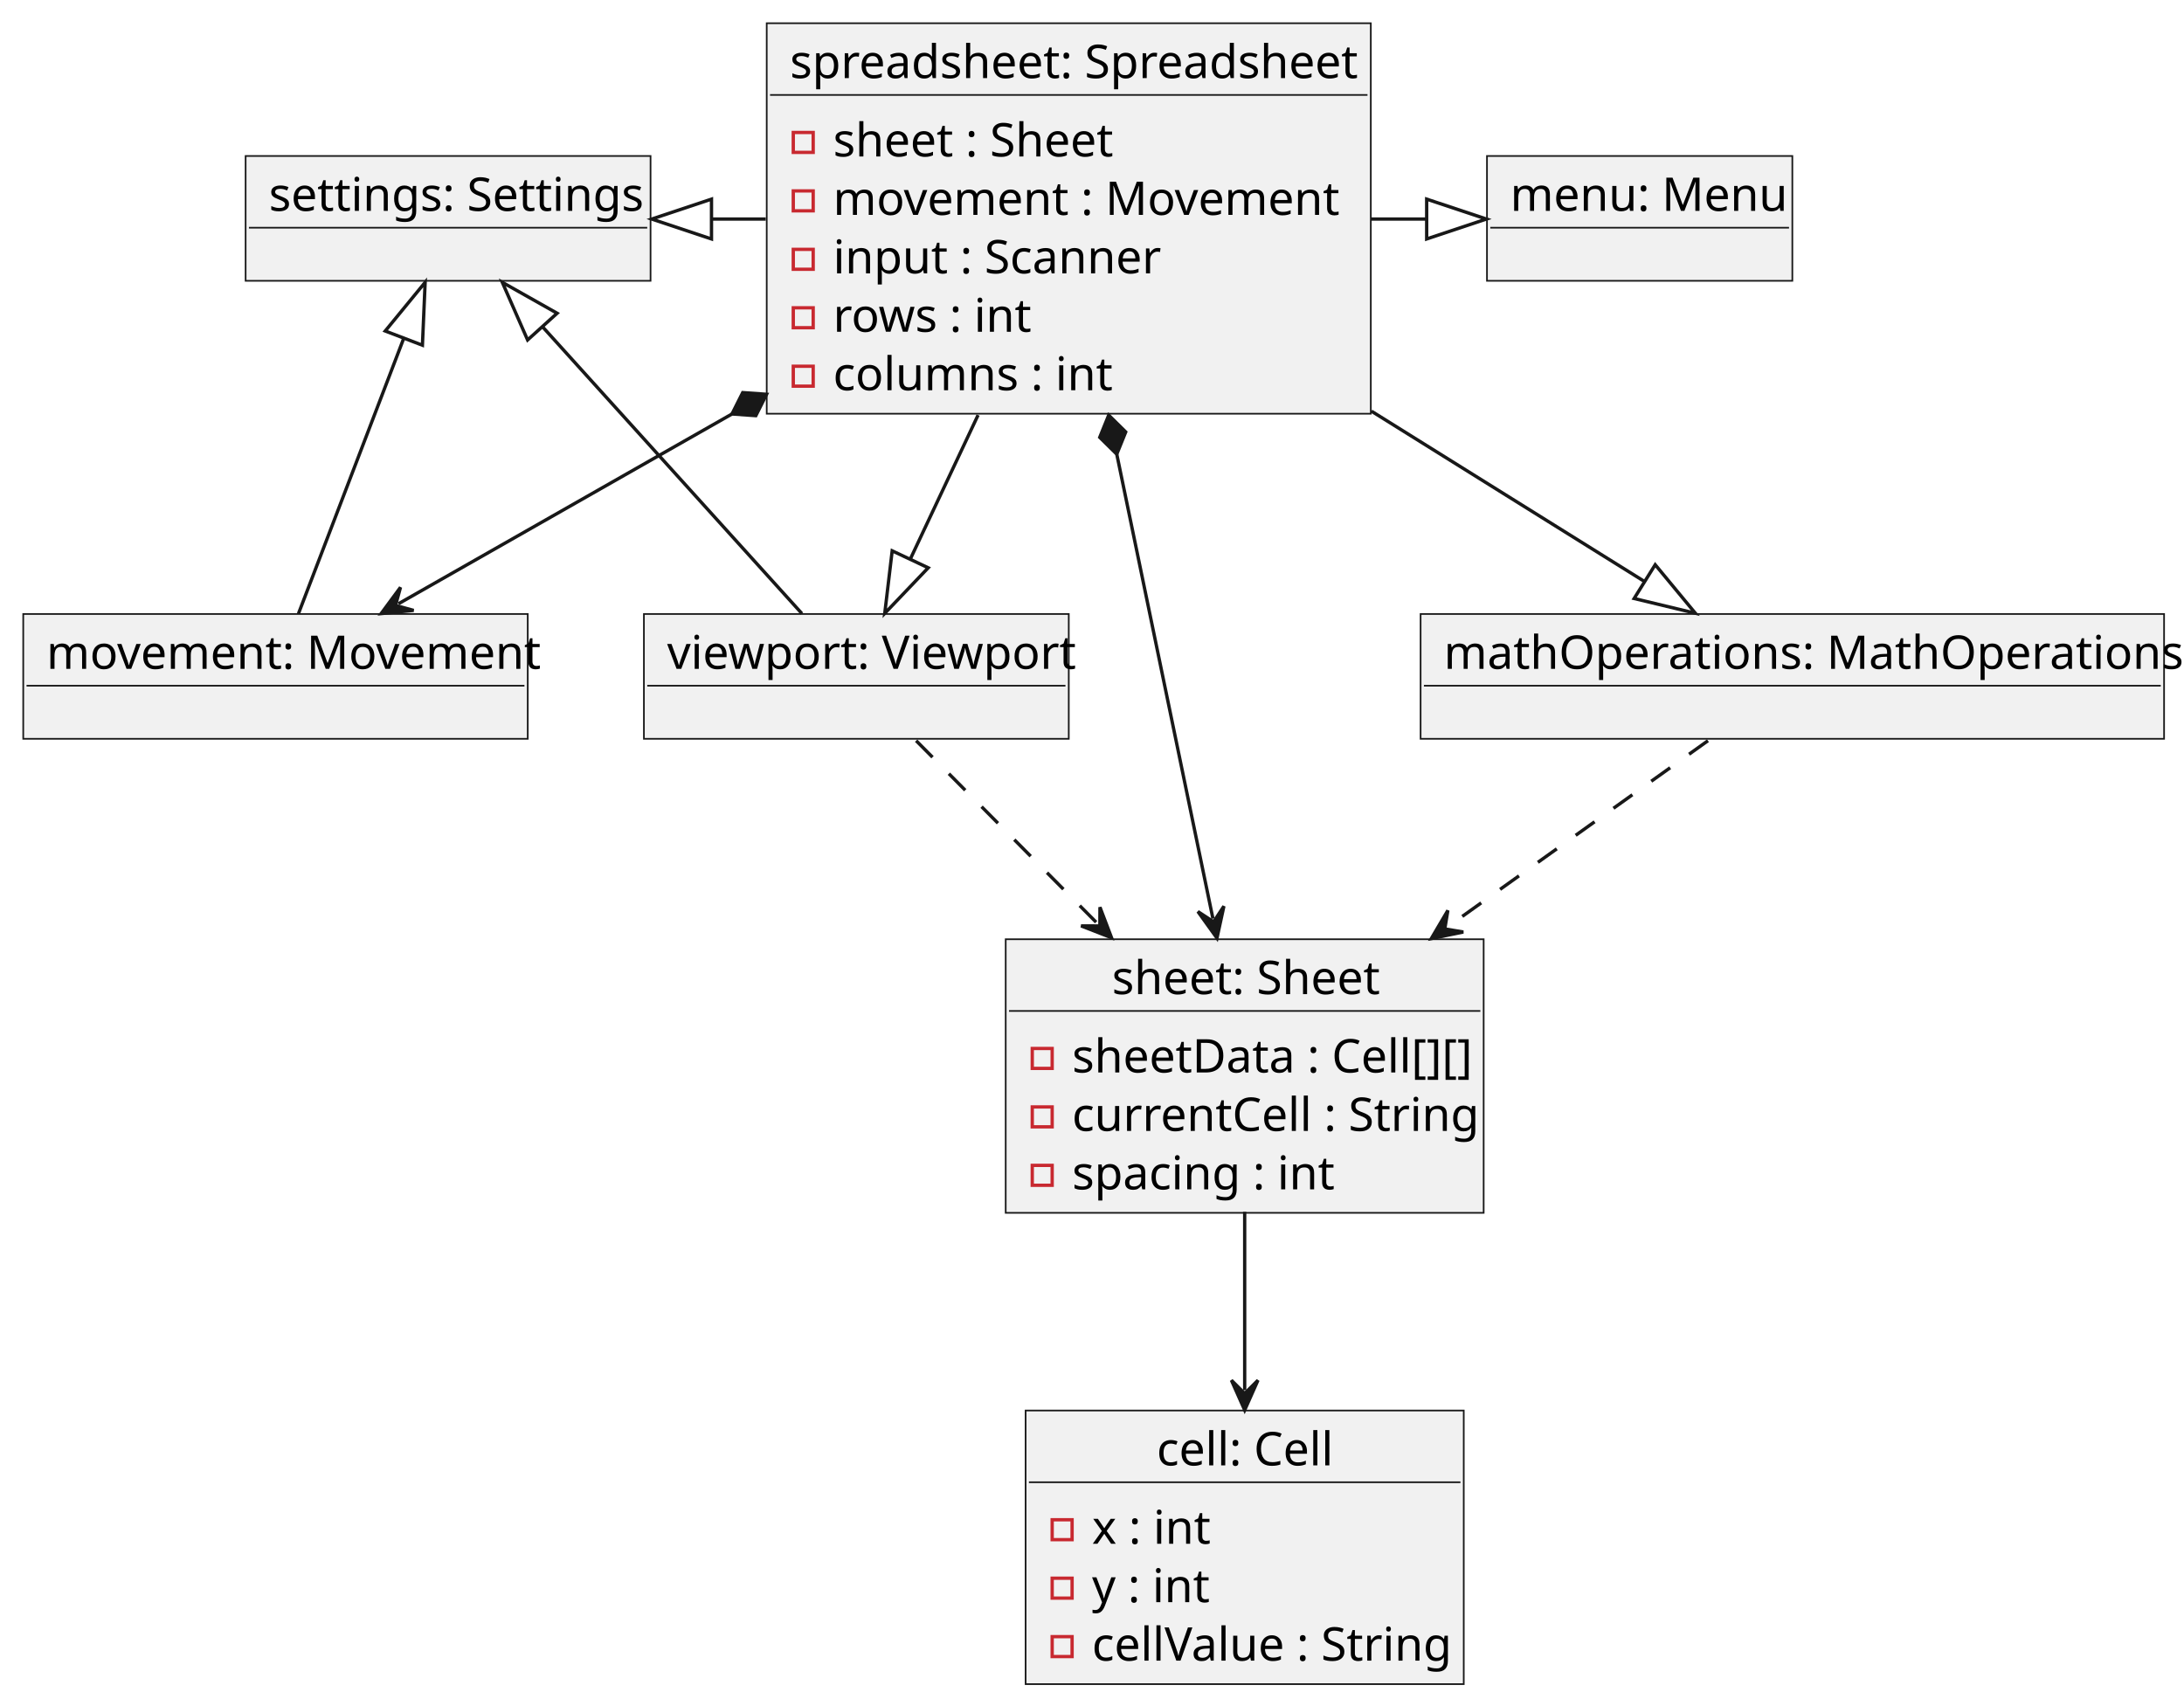
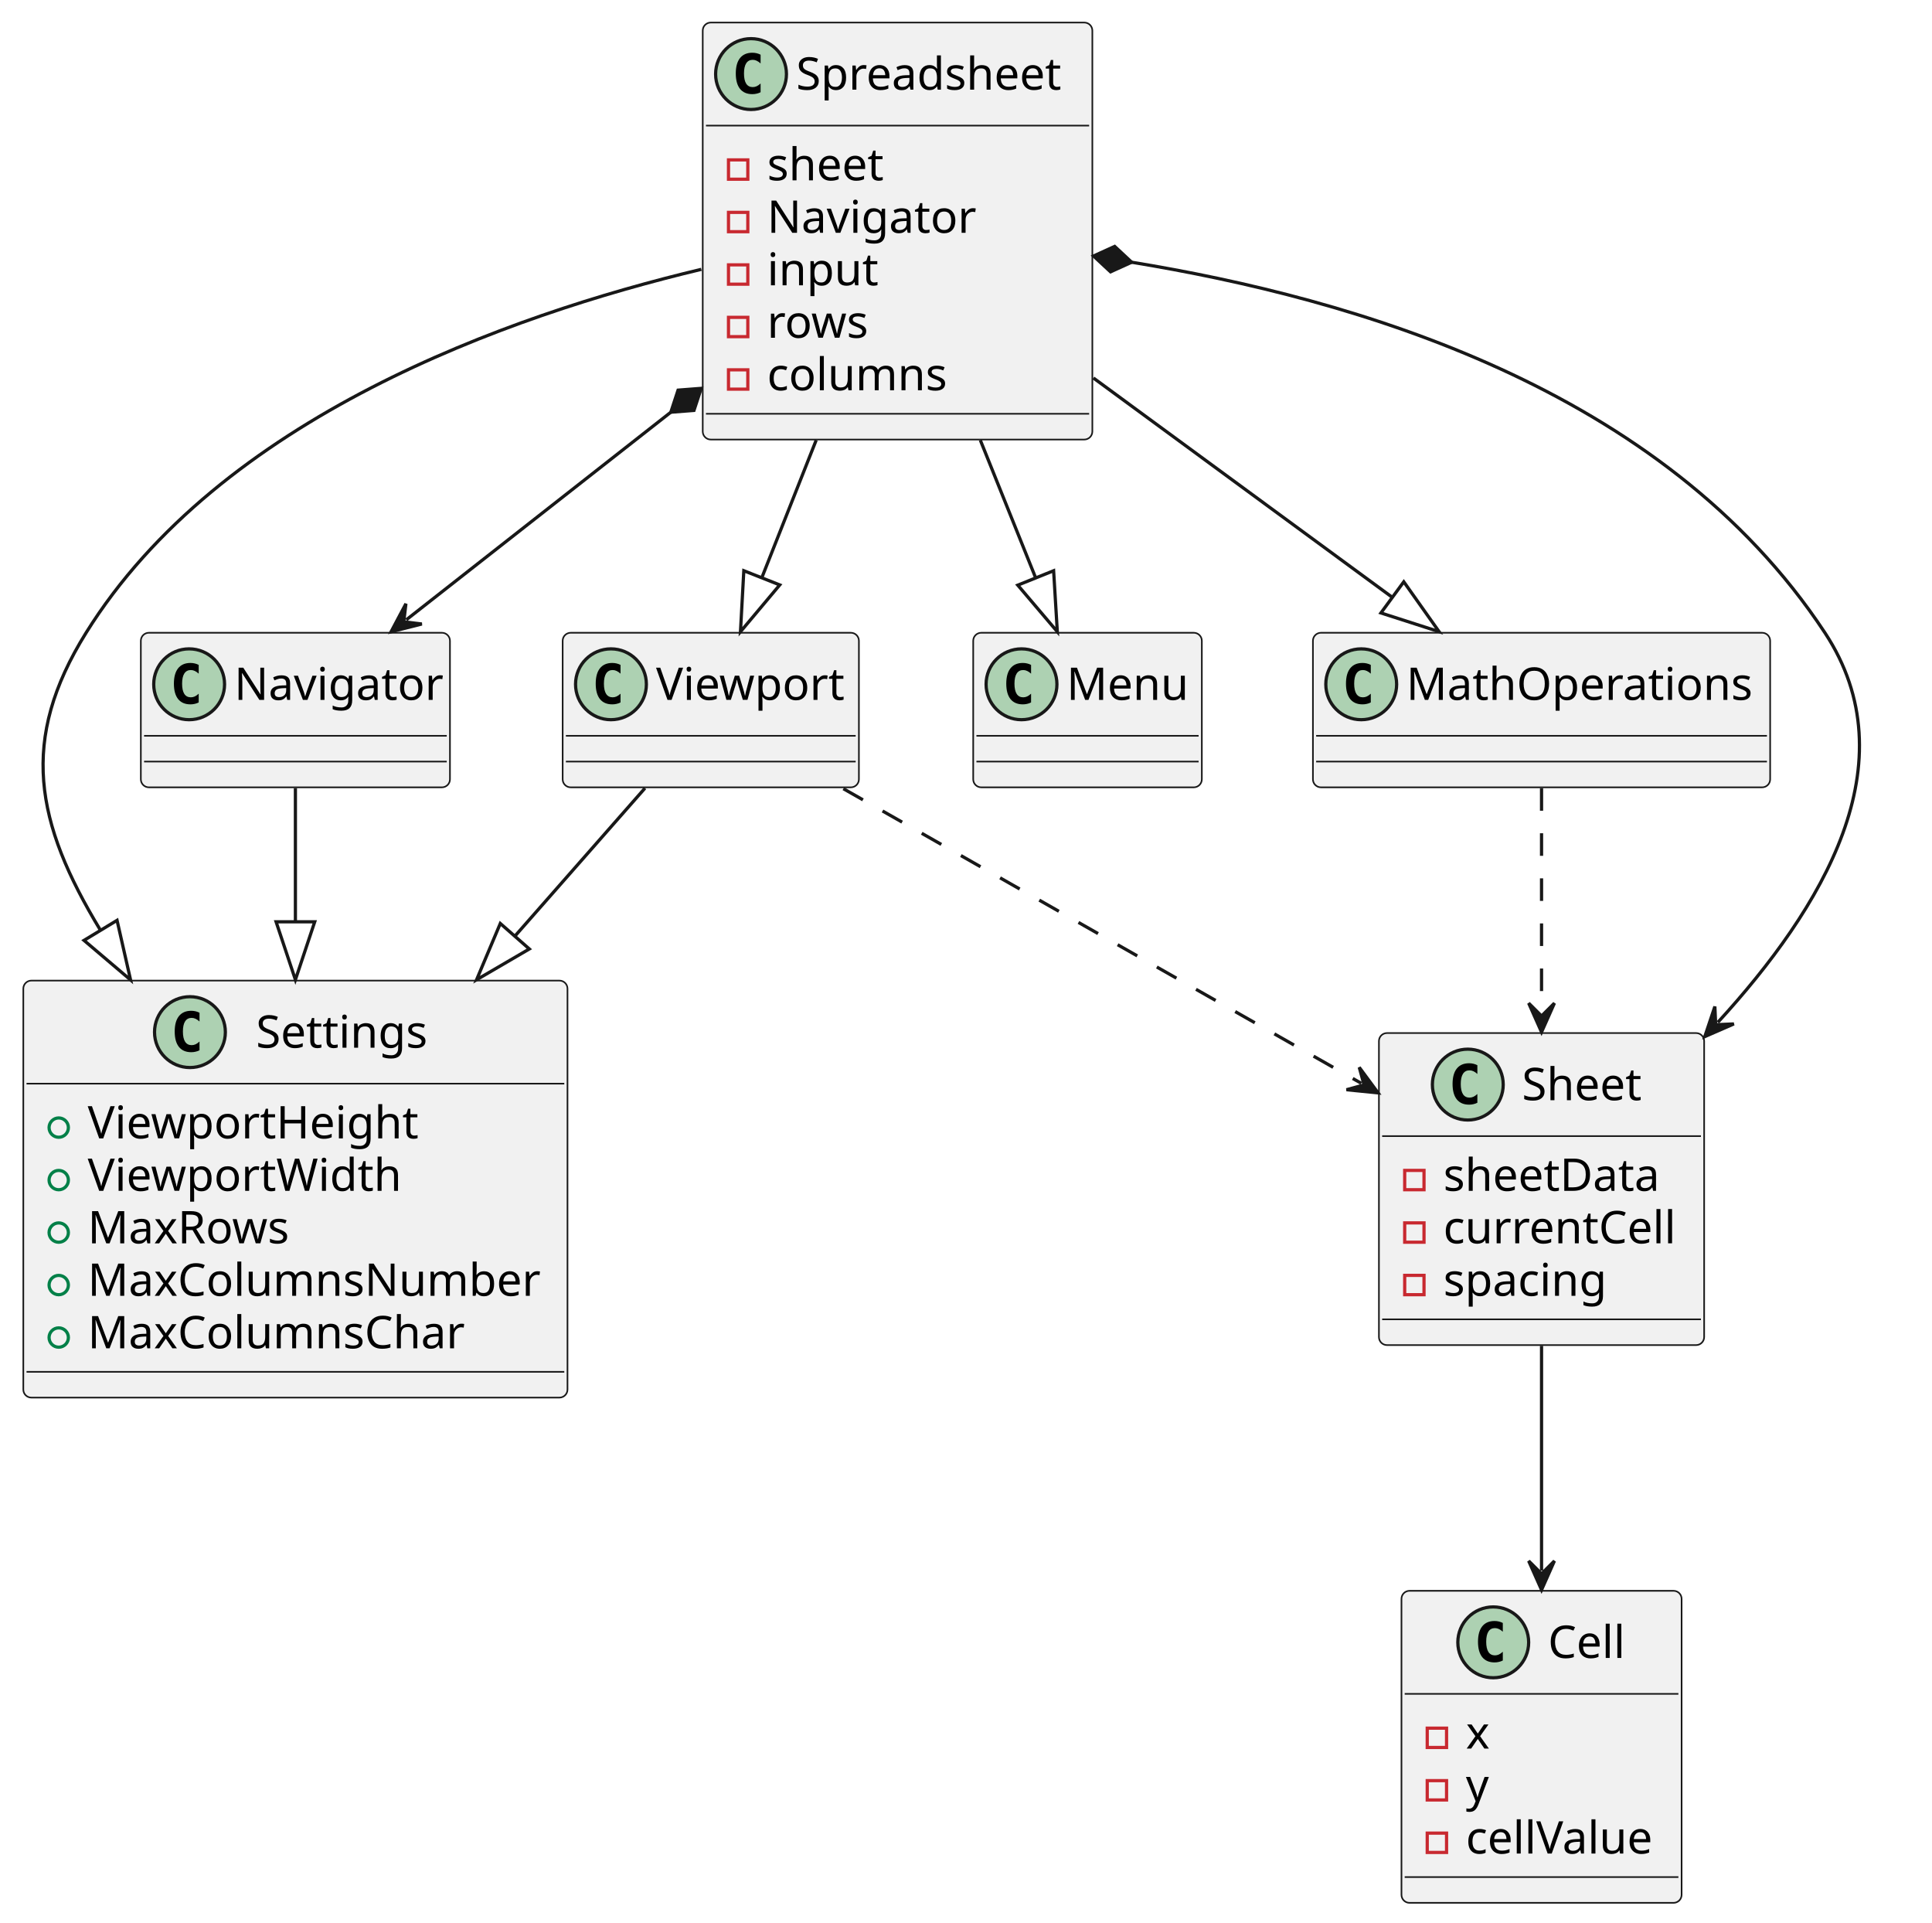
- <svg xmlns="http://www.w3.org/2000/svg" contentStyleType="text/css" height="514px" preserveAspectRatio="none" style="width:658px;height:514px;background:#FFFFFF;" version="1.1" viewBox="0 0 658 514" width="658px" zoomAndPan="magnify">
+ <svg xmlns="http://www.w3.org/2000/svg" contentStyleType="text/css" height="597px" preserveAspectRatio="none" style="width:600px;height:597px;background:#FFFFFF;" version="1.1" viewBox="0 0 600 597" width="600px" zoomAndPan="magnify">
  <defs />
  <g>
-     <g id="elem_spreadsheet">
-       <rect fill="#F1F1F1" height="117.656" style="stroke:#181818;stroke-width:0.5;" width="182" x="231" y="7" />
-       <text fill="#000000" font-family="sans-serif" font-size="14" lengthAdjust="spacing" textLength="168" x="238" y="23.533">spreadsheet: Spreadsheet</text>
-       <line style="stroke:#181818;stroke-width:0.5;" x1="232" x2="412" y1="28.609" y2="28.609" />
-       <rect fill="none" height="6" style="stroke:#C82930;stroke-width:1.0;" width="6" x="239" y="39.914" />
-       <text fill="#000000" font-family="sans-serif" font-size="14" lengthAdjust="spacing" textLength="84" x="251" y="47.143">sheet : Sheet</text>
-       <rect fill="none" height="6" style="stroke:#C82930;stroke-width:1.0;" width="6" x="239" y="57.523" />
-       <text fill="#000000" font-family="sans-serif" font-size="14" lengthAdjust="spacing" textLength="142" x="251" y="64.752">movement : Movement</text>
-       <rect fill="none" height="6" style="stroke:#C82930;stroke-width:1.0;" width="6" x="239" y="75.133" />
-       <text fill="#000000" font-family="sans-serif" font-size="14" lengthAdjust="spacing" textLength="96" x="251" y="82.361">input : Scanner</text>
-       <rect fill="none" height="6" style="stroke:#C82930;stroke-width:1.0;" width="6" x="239" y="92.742" />
-       <text fill="#000000" font-family="sans-serif" font-size="14" lengthAdjust="spacing" textLength="56" x="251" y="99.971">rows : int</text>
-       <rect fill="none" height="6" style="stroke:#C82930;stroke-width:1.0;" width="6" x="239" y="110.352" />
-       <text fill="#000000" font-family="sans-serif" font-size="14" lengthAdjust="spacing" textLength="79" x="251" y="117.58">columns : int</text>
+     <g id="elem_Spreadsheet">
+       <rect codeLine="1" fill="#F1F1F1" height="129.484" id="Spreadsheet" rx="2.5" ry="2.5" style="stroke:#181818;stroke-width:0.5;" width="121" x="218.24" y="7" />
+       <ellipse cx="233.24" cy="23" fill="#ADD1B2" rx="11" ry="11" style="stroke:#181818;stroke-width:1.0;" />
+       <path d="M236.209,28.641 Q235.631,28.938 234.99,29.078 Q234.349,29.234 233.646,29.234 Q231.146,29.234 229.818,27.594 Q228.506,25.938 228.506,22.812 Q228.506,19.688 229.818,18.031 Q231.146,16.375 233.646,16.375 Q234.349,16.375 234.99,16.531 Q235.646,16.688 236.209,16.984 L236.209,19.703 Q235.584,19.125 234.99,18.859 Q234.396,18.578 233.771,18.578 Q232.428,18.578 231.74,19.656 Q231.053,20.719 231.053,22.812 Q231.053,24.906 231.74,25.984 Q232.428,27.047 233.771,27.047 Q234.396,27.047 234.99,26.781 Q235.584,26.5 236.209,25.922 L236.209,28.641 Z " fill="#000000" />
+       <text fill="#000000" font-family="sans-serif" font-size="14" lengthAdjust="spacing" textLength="89" x="247.24" y="27.847">Spreadsheet</text>
+       <line style="stroke:#181818;stroke-width:0.5;" x1="219.24" x2="338.24" y1="39" y2="39" />
+       <rect fill="none" height="6" style="stroke:#C82930;stroke-width:1.0;" width="6" x="226.24" y="49.648" />
+       <text fill="#000000" font-family="sans-serif" font-size="14" lengthAdjust="spacing" textLength="40" x="238.24" y="55.995">sheet</text>
+       <rect fill="none" height="6" style="stroke:#C82930;stroke-width:1.0;" width="6" x="226.24" y="65.945" />
+       <text fill="#000000" font-family="sans-serif" font-size="14" lengthAdjust="spacing" textLength="64" x="238.24" y="72.292">Navigator</text>
+       <rect fill="none" height="6" style="stroke:#C82930;stroke-width:1.0;" width="6" x="226.24" y="82.242" />
+       <text fill="#000000" font-family="sans-serif" font-size="14" lengthAdjust="spacing" textLength="35" x="238.24" y="88.589">input</text>
+       <rect fill="none" height="6" style="stroke:#C82930;stroke-width:1.0;" width="6" x="226.24" y="98.539" />
+       <text fill="#000000" font-family="sans-serif" font-size="14" lengthAdjust="spacing" textLength="33" x="238.24" y="104.886">rows</text>
+       <rect fill="none" height="6" style="stroke:#C82930;stroke-width:1.0;" width="6" x="226.24" y="114.836" />
+       <text fill="#000000" font-family="sans-serif" font-size="14" lengthAdjust="spacing" textLength="59" x="238.24" y="121.183">columns</text>
+       <line style="stroke:#181818;stroke-width:0.5;" x1="219.24" x2="338.24" y1="128.484" y2="128.484" />
    </g>
-     <g id="elem_cell">
-       <rect fill="#F1F1F1" height="82.438" style="stroke:#181818;stroke-width:0.5;" width="132" x="309" y="425" />
-       <text fill="#000000" font-family="sans-serif" font-size="14" lengthAdjust="spacing" textLength="53" x="348.5" y="441.533">cell: Cell</text>
-       <line style="stroke:#181818;stroke-width:0.5;" x1="310" x2="440" y1="446.609" y2="446.609" />
-       <rect fill="none" height="6" style="stroke:#C82930;stroke-width:1.0;" width="6" x="317" y="457.914" />
-       <text fill="#000000" font-family="sans-serif" font-size="14" lengthAdjust="spacing" textLength="33" x="329" y="465.143">x : int</text>
-       <rect fill="none" height="6" style="stroke:#C82930;stroke-width:1.0;" width="6" x="317" y="475.523" />
-       <text fill="#000000" font-family="sans-serif" font-size="14" lengthAdjust="spacing" textLength="34" x="329" y="482.752">y : int</text>
-       <rect fill="none" height="6" style="stroke:#C82930;stroke-width:1.0;" width="6" x="317" y="493.133" />
-       <text fill="#000000" font-family="sans-serif" font-size="14" lengthAdjust="spacing" textLength="106" x="329" y="500.361">cellValue : String</text>
+     <g id="elem_Cell">
+       <rect codeLine="9" fill="#F1F1F1" height="96.891" id="Cell" rx="2.5" ry="2.5" style="stroke:#181818;stroke-width:0.5;" width="87" x="435.24" y="493.97" />
+       <ellipse cx="463.74" cy="509.97" fill="#ADD1B2" rx="11" ry="11" style="stroke:#181818;stroke-width:1.0;" />
+       <path d="M466.709,515.611 Q466.131,515.908 465.49,516.048 Q464.849,516.204 464.146,516.204 Q461.646,516.204 460.318,514.564 Q459.006,512.908 459.006,509.783 Q459.006,506.658 460.318,505.001 Q461.646,503.345 464.146,503.345 Q464.849,503.345 465.49,503.501 Q466.146,503.658 466.709,503.954 L466.709,506.673 Q466.084,506.095 465.49,505.829 Q464.896,505.548 464.271,505.548 Q462.928,505.548 462.24,506.626 Q461.553,507.689 461.553,509.783 Q461.553,511.876 462.24,512.954 Q462.928,514.017 464.271,514.017 Q464.896,514.017 465.49,513.751 Q466.084,513.47 466.709,512.892 L466.709,515.611 Z " fill="#000000" />
+       <text fill="#000000" font-family="sans-serif" font-size="14" lengthAdjust="spacing" textLength="25" x="480.74" y="514.817">Cell</text>
+       <line style="stroke:#181818;stroke-width:0.5;" x1="436.24" x2="521.24" y1="525.97" y2="525.97" />
+       <rect fill="none" height="6" style="stroke:#C82930;stroke-width:1.0;" width="6" x="443.24" y="536.618" />
+       <text fill="#000000" font-family="sans-serif" font-size="14" lengthAdjust="spacing" textLength="7" x="455.24" y="542.965">x</text>
+       <rect fill="none" height="6" style="stroke:#C82930;stroke-width:1.0;" width="6" x="443.24" y="552.915" />
+       <text fill="#000000" font-family="sans-serif" font-size="14" lengthAdjust="spacing" textLength="7" x="455.24" y="559.262">y</text>
+       <rect fill="none" height="6" style="stroke:#C82930;stroke-width:1.0;" width="6" x="443.24" y="569.212" />
+       <text fill="#000000" font-family="sans-serif" font-size="14" lengthAdjust="spacing" textLength="61" x="455.24" y="575.559">cellValue</text>
+       <line style="stroke:#181818;stroke-width:0.5;" x1="436.24" x2="521.24" y1="582.861" y2="582.861" />
    </g>
-     <g id="elem_mathOperations">
-       <rect fill="#F1F1F1" height="37.609" style="stroke:#181818;stroke-width:0.5;" width="224" x="428" y="185" />
-       <text fill="#000000" font-family="sans-serif" font-size="14" lengthAdjust="spacing" textLength="210" x="435" y="201.533">mathOperations: MathOperations</text>
-       <line style="stroke:#181818;stroke-width:0.5;" x1="429" x2="651" y1="206.609" y2="206.609" />
+     <g id="elem_MathOperations">
+       <rect codeLine="15" fill="#F1F1F1" height="48" id="MathOperations" rx="2.5" ry="2.5" style="stroke:#181818;stroke-width:0.5;" width="142" x="407.74" y="196.48" />
+       <ellipse cx="422.74" cy="212.48" fill="#ADD1B2" rx="11" ry="11" style="stroke:#181818;stroke-width:1.0;" />
+       <path d="M425.709,218.121 Q425.131,218.417 424.49,218.558 Q423.849,218.714 423.146,218.714 Q420.646,218.714 419.318,217.074 Q418.006,215.417 418.006,212.292 Q418.006,209.167 419.318,207.511 Q420.646,205.855 423.146,205.855 Q423.849,205.855 424.49,206.011 Q425.146,206.167 425.709,206.464 L425.709,209.183 Q425.084,208.605 424.49,208.339 Q423.896,208.058 423.271,208.058 Q421.928,208.058 421.24,209.136 Q420.553,210.199 420.553,212.292 Q420.553,214.386 421.24,215.464 Q421.928,216.527 423.271,216.527 Q423.896,216.527 424.49,216.261 Q425.084,215.98 425.709,215.402 L425.709,218.121 Z " fill="#000000" />
+       <text fill="#000000" font-family="sans-serif" font-size="14" lengthAdjust="spacing" textLength="110" x="436.74" y="217.327">MathOperations</text>
+       <line style="stroke:#181818;stroke-width:0.5;" x1="408.74" x2="548.74" y1="228.48" y2="228.48" />
+       <line style="stroke:#181818;stroke-width:0.5;" x1="408.74" x2="548.74" y1="236.48" y2="236.48" />
    </g>
-     <g id="elem_menu">
-       <rect fill="#F1F1F1" height="37.609" style="stroke:#181818;stroke-width:0.5;" width="92" x="448" y="47" />
-       <text fill="#000000" font-family="sans-serif" font-size="14" lengthAdjust="spacing" textLength="78" x="455" y="63.533">menu: Menu</text>
-       <line style="stroke:#181818;stroke-width:0.5;" x1="449" x2="539" y1="68.609" y2="68.609" />
+     <g id="elem_Menu">
+       <rect codeLine="17" fill="#F1F1F1" height="48" id="Menu" rx="2.5" ry="2.5" style="stroke:#181818;stroke-width:0.5;" width="71" x="302.24" y="196.48" />
+       <ellipse cx="317.24" cy="212.48" fill="#ADD1B2" rx="11" ry="11" style="stroke:#181818;stroke-width:1.0;" />
+       <path d="M320.209,218.121 Q319.631,218.417 318.99,218.558 Q318.349,218.714 317.646,218.714 Q315.146,218.714 313.818,217.074 Q312.506,215.417 312.506,212.292 Q312.506,209.167 313.818,207.511 Q315.146,205.855 317.646,205.855 Q318.349,205.855 318.99,206.011 Q319.646,206.167 320.209,206.464 L320.209,209.183 Q319.584,208.605 318.99,208.339 Q318.396,208.058 317.771,208.058 Q316.428,208.058 315.74,209.136 Q315.053,210.199 315.053,212.292 Q315.053,214.386 315.74,215.464 Q316.428,216.527 317.771,216.527 Q318.396,216.527 318.99,216.261 Q319.584,215.98 320.209,215.402 L320.209,218.121 Z " fill="#000000" />
+       <text fill="#000000" font-family="sans-serif" font-size="14" lengthAdjust="spacing" textLength="39" x="331.24" y="217.327">Menu</text>
+       <line style="stroke:#181818;stroke-width:0.5;" x1="303.24" x2="372.24" y1="228.48" y2="228.48" />
+       <line style="stroke:#181818;stroke-width:0.5;" x1="303.24" x2="372.24" y1="236.48" y2="236.48" />
    </g>
-     <g id="elem_movement">
-       <rect fill="#F1F1F1" height="37.609" style="stroke:#181818;stroke-width:0.5;" width="152" x="7" y="185" />
-       <text fill="#000000" font-family="sans-serif" font-size="14" lengthAdjust="spacing" textLength="138" x="14" y="201.533">movement: Movement</text>
-       <line style="stroke:#181818;stroke-width:0.5;" x1="8" x2="158" y1="206.609" y2="206.609" />
+     <g id="elem_Navigator">
+       <rect codeLine="19" fill="#F1F1F1" height="48" id="Navigator" rx="2.5" ry="2.5" style="stroke:#181818;stroke-width:0.5;" width="96" x="43.74" y="196.48" />
+       <ellipse cx="58.74" cy="212.48" fill="#ADD1B2" rx="11" ry="11" style="stroke:#181818;stroke-width:1.0;" />
+       <path d="M61.709,218.121 Q61.131,218.417 60.49,218.558 Q59.849,218.714 59.146,218.714 Q56.646,218.714 55.318,217.074 Q54.006,215.417 54.006,212.292 Q54.006,209.167 55.318,207.511 Q56.646,205.855 59.146,205.855 Q59.849,205.855 60.49,206.011 Q61.146,206.167 61.709,206.464 L61.709,209.183 Q61.084,208.605 60.49,208.339 Q59.896,208.058 59.271,208.058 Q57.928,208.058 57.24,209.136 Q56.553,210.199 56.553,212.292 Q56.553,214.386 57.24,215.464 Q57.928,216.527 59.271,216.527 Q59.896,216.527 60.49,216.261 Q61.084,215.98 61.709,215.402 L61.709,218.121 Z " fill="#000000" />
+       <text fill="#000000" font-family="sans-serif" font-size="14" lengthAdjust="spacing" textLength="64" x="72.74" y="217.327">Navigator</text>
+       <line style="stroke:#181818;stroke-width:0.5;" x1="44.74" x2="138.74" y1="228.48" y2="228.48" />
+       <line style="stroke:#181818;stroke-width:0.5;" x1="44.74" x2="138.74" y1="236.48" y2="236.48" />
    </g>
-     <g id="elem_settings">
-       <rect fill="#F1F1F1" height="37.609" style="stroke:#181818;stroke-width:0.5;" width="122" x="74" y="47" />
-       <text fill="#000000" font-family="sans-serif" font-size="14" lengthAdjust="spacing" textLength="108" x="81" y="63.533">settings: Settings</text>
-       <line style="stroke:#181818;stroke-width:0.5;" x1="75" x2="195" y1="68.609" y2="68.609" />
+     <g id="elem_Settings">
+       <rect codeLine="21" fill="#F1F1F1" height="129.484" id="Settings" rx="2.5" ry="2.5" style="stroke:#181818;stroke-width:0.5;" width="169" x="7.24" y="304.49" />
+       <ellipse cx="58.99" cy="320.49" fill="#ADD1B2" rx="11" ry="11" style="stroke:#181818;stroke-width:1.0;" />
+       <path d="M61.959,326.131 Q61.381,326.428 60.74,326.568 Q60.099,326.724 59.396,326.724 Q56.896,326.724 55.568,325.084 Q54.256,323.428 54.256,320.303 Q54.256,317.178 55.568,315.521 Q56.896,313.865 59.396,313.865 Q60.099,313.865 60.74,314.021 Q61.396,314.178 61.959,314.474 L61.959,317.193 Q61.334,316.615 60.74,316.349 Q60.146,316.068 59.521,316.068 Q58.178,316.068 57.49,317.146 Q56.803,318.209 56.803,320.303 Q56.803,322.396 57.49,323.474 Q58.178,324.537 59.521,324.537 Q60.146,324.537 60.74,324.271 Q61.334,323.99 61.959,323.412 L61.959,326.131 Z " fill="#000000" />
+       <text fill="#000000" font-family="sans-serif" font-size="14" lengthAdjust="spacing" textLength="57" x="79.49" y="325.337">Settings</text>
+       <line style="stroke:#181818;stroke-width:0.5;" x1="8.24" x2="175.24" y1="336.49" y2="336.49" />
+       <ellipse cx="18.24" cy="350.138" fill="none" rx="3" ry="3" style="stroke:#038048;stroke-width:1.0;" />
+       <text fill="#000000" font-family="sans-serif" font-size="14" lengthAdjust="spacing" textLength="105" x="27.24" y="353.485">ViewportHeight</text>
+       <ellipse cx="18.24" cy="366.435" fill="none" rx="3" ry="3" style="stroke:#038048;stroke-width:1.0;" />
+       <text fill="#000000" font-family="sans-serif" font-size="14" lengthAdjust="spacing" textLength="99" x="27.24" y="369.782">ViewportWidth</text>
+       <ellipse cx="18.24" cy="382.732" fill="none" rx="3" ry="3" style="stroke:#038048;stroke-width:1.0;" />
+       <text fill="#000000" font-family="sans-serif" font-size="14" lengthAdjust="spacing" textLength="65" x="27.24" y="386.079">MaxRows</text>
+       <ellipse cx="18.24" cy="399.029" fill="none" rx="3" ry="3" style="stroke:#038048;stroke-width:1.0;" />
+       <text fill="#000000" font-family="sans-serif" font-size="14" lengthAdjust="spacing" textLength="143" x="27.24" y="402.376">MaxColumnsNumber</text>
+       <ellipse cx="18.24" cy="415.326" fill="none" rx="3" ry="3" style="stroke:#038048;stroke-width:1.0;" />
+       <text fill="#000000" font-family="sans-serif" font-size="14" lengthAdjust="spacing" textLength="120" x="27.24" y="418.673">MaxColumnsChar</text>
+       <line style="stroke:#181818;stroke-width:0.5;" x1="8.24" x2="175.24" y1="425.974" y2="425.974" />
    </g>
-     <g id="elem_sheet">
-       <rect fill="#F1F1F1" height="82.438" style="stroke:#181818;stroke-width:0.5;" width="144" x="303" y="283" />
-       <text fill="#000000" font-family="sans-serif" font-size="14" lengthAdjust="spacing" textLength="80" x="335" y="299.533">sheet: Sheet</text>
-       <line style="stroke:#181818;stroke-width:0.5;" x1="304" x2="446" y1="304.609" y2="304.609" />
-       <rect fill="none" height="6" style="stroke:#C82930;stroke-width:1.0;" width="6" x="311" y="315.914" />
-       <text fill="#000000" font-family="sans-serif" font-size="14" lengthAdjust="spacing" textLength="117" x="323" y="323.143">sheetData : Cell[][]</text>
-       <rect fill="none" height="6" style="stroke:#C82930;stroke-width:1.0;" width="6" x="311" y="333.523" />
-       <text fill="#000000" font-family="sans-serif" font-size="14" lengthAdjust="spacing" textLength="118" x="323" y="340.752">currentCell : String</text>
-       <rect fill="none" height="6" style="stroke:#C82930;stroke-width:1.0;" width="6" x="311" y="351.133" />
-       <text fill="#000000" font-family="sans-serif" font-size="14" lengthAdjust="spacing" textLength="76" x="323" y="358.361">spacing : int</text>
+     <g id="elem_Sheet">
+       <rect codeLine="29" fill="#F1F1F1" height="96.891" id="Sheet" rx="2.5" ry="2.5" style="stroke:#181818;stroke-width:0.5;" width="101" x="428.24" y="320.78" />
+       <ellipse cx="455.84" cy="336.78" fill="#ADD1B2" rx="11" ry="11" style="stroke:#181818;stroke-width:1.0;" />
+       <path d="M458.809,342.421 Q458.231,342.717 457.59,342.858 Q456.949,343.014 456.246,343.014 Q453.746,343.014 452.418,341.374 Q451.106,339.717 451.106,336.592 Q451.106,333.467 452.418,331.811 Q453.746,330.155 456.246,330.155 Q456.949,330.155 457.59,330.311 Q458.246,330.467 458.809,330.764 L458.809,333.483 Q458.184,332.905 457.59,332.639 Q456.996,332.358 456.371,332.358 Q455.027,332.358 454.34,333.436 Q453.652,334.499 453.652,336.592 Q453.652,338.686 454.34,339.764 Q455.027,340.827 456.371,340.827 Q456.996,340.827 457.59,340.561 Q458.184,340.28 458.809,339.702 L458.809,342.421 Z " fill="#000000" />
+       <text fill="#000000" font-family="sans-serif" font-size="14" lengthAdjust="spacing" textLength="41" x="472.64" y="341.627">Sheet</text>
+       <line style="stroke:#181818;stroke-width:0.5;" x1="429.24" x2="528.24" y1="352.78" y2="352.78" />
+       <rect fill="none" height="6" style="stroke:#C82930;stroke-width:1.0;" width="6" x="436.24" y="363.428" />
+       <text fill="#000000" font-family="sans-serif" font-size="14" lengthAdjust="spacing" textLength="72" x="448.24" y="369.775">sheetData</text>
+       <rect fill="none" height="6" style="stroke:#C82930;stroke-width:1.0;" width="6" x="436.24" y="379.725" />
+       <text fill="#000000" font-family="sans-serif" font-size="14" lengthAdjust="spacing" textLength="75" x="448.24" y="386.072">currentCell</text>
+       <rect fill="none" height="6" style="stroke:#C82930;stroke-width:1.0;" width="6" x="436.24" y="396.022" />
+       <text fill="#000000" font-family="sans-serif" font-size="14" lengthAdjust="spacing" textLength="54" x="448.24" y="402.369">spacing</text>
+       <line style="stroke:#181818;stroke-width:0.5;" x1="429.24" x2="528.24" y1="409.671" y2="409.671" />
    </g>
-     <g id="elem_viewport">
-       <rect fill="#F1F1F1" height="37.609" style="stroke:#181818;stroke-width:0.5;" width="128" x="194" y="185" />
-       <text fill="#000000" font-family="sans-serif" font-size="14" lengthAdjust="spacing" textLength="114" x="201" y="201.533">viewport: Viewport</text>
-       <line style="stroke:#181818;stroke-width:0.5;" x1="195" x2="321" y1="206.609" y2="206.609" />
+     <g id="elem_Viewport">
+       <rect codeLine="35" fill="#F1F1F1" height="48" id="Viewport" rx="2.5" ry="2.5" style="stroke:#181818;stroke-width:0.5;" width="92" x="174.74" y="196.48" />
+       <ellipse cx="189.74" cy="212.48" fill="#ADD1B2" rx="11" ry="11" style="stroke:#181818;stroke-width:1.0;" />
+       <path d="M192.709,218.121 Q192.131,218.417 191.49,218.558 Q190.849,218.714 190.146,218.714 Q187.646,218.714 186.318,217.074 Q185.006,215.417 185.006,212.292 Q185.006,209.167 186.318,207.511 Q187.646,205.855 190.146,205.855 Q190.849,205.855 191.49,206.011 Q192.146,206.167 192.709,206.464 L192.709,209.183 Q192.084,208.605 191.49,208.339 Q190.896,208.058 190.271,208.058 Q188.928,208.058 188.24,209.136 Q187.553,210.199 187.553,212.292 Q187.553,214.386 188.24,215.464 Q188.928,216.527 190.271,216.527 Q190.896,216.527 191.49,216.261 Q192.084,215.98 192.709,215.402 L192.709,218.121 Z " fill="#000000" />
+       <text fill="#000000" font-family="sans-serif" font-size="14" lengthAdjust="spacing" textLength="60" x="203.74" y="217.327">Viewport</text>
+       <line style="stroke:#181818;stroke-width:0.5;" x1="175.74" x2="265.74" y1="228.48" y2="228.48" />
+       <line style="stroke:#181818;stroke-width:0.5;" x1="175.74" x2="265.74" y1="236.48" y2="236.48" />
    </g>
-     <g id="link_spreadsheet_sheet">
-       <path codeLine="32" d="M336.461,136.841 C346.411,184.931 356.653,234.395 365.433,276.785 " fill="none" id="spreadsheet-sheet" style="stroke:#181818;stroke-width:1.0;" />
-       <polygon fill="#181818" points="334.03,125.09,331.329,131.776,336.461,136.841,339.163,130.155,334.03,125.09" style="stroke:#181818;stroke-width:1.0;" />
-       <polygon fill="#181818" points="366.65,282.66,368.741,273.036,365.636,277.764,360.908,274.658,366.65,282.66" style="stroke:#181818;stroke-width:1.0;" />
+     <g id="link_Spreadsheet_Sheet">
+       <path codeLine="37" d="M351.453,81.427 C419.973,92.638 516.45,120.14 566.74,196.48 C593.37,236.91 565.951,281.994 533.491,317.454 " fill="none" id="Spreadsheet-Sheet" style="stroke:#181818;stroke-width:1.0;" />
+       <polygon fill="#181818" points="339.61,79.49,344.885,84.406,351.453,81.427,346.177,76.511,339.61,79.49" style="stroke:#181818;stroke-width:1.0;" />
+       <polygon fill="#181818" points="529.44,321.88,538.467,317.942,532.816,318.192,532.567,312.541,529.44,321.88" style="stroke:#181818;stroke-width:1.0;" />
    </g>
-     <g id="link_spreadsheet_movement">
-       <path codeLine="33" d="M220.531,124.735 C179.641,148.005 149.665,165.063 120.035,181.923 " fill="none" id="spreadsheet-movement" style="stroke:#181818;stroke-width:1.0;" />
-       <polygon fill="#181818" points="230.96,118.8,223.767,118.291,220.531,124.735,227.724,125.244,230.96,118.8" style="stroke:#181818;stroke-width:1.0;" />
-       <polygon fill="#181818" points="114.82,184.89,124.621,183.916,119.166,182.417,120.664,176.962,114.82,184.89" style="stroke:#181818;stroke-width:1.0;" />
+     <g id="link_Spreadsheet_Navigator">
+       <path codeLine="38" d="M208.329,127.997 C176.029,153.337 151.98,172.205 126.17,192.465 " fill="none" id="Spreadsheet-Navigator" style="stroke:#181818;stroke-width:1.0;" />
+       <polygon fill="#181818" points="217.77,120.59,210.58,121.146,208.329,127.997,215.518,127.441,217.77,120.59" style="stroke:#181818;stroke-width:1.0;" />
+       <polygon fill="#181818" points="121.45,196.17,130.999,193.759,125.383,193.083,126.06,187.466,121.45,196.17" style="stroke:#181818;stroke-width:1.0;" />
    </g>
-     <g id="link_settings_spreadsheet">
-       <path codeLine="34" d="M214.36,66 C225.81,66 219.26,66 230.71,66 " fill="none" id="settings-backto-spreadsheet" style="stroke:#181818;stroke-width:1.0;" />
-       <polygon fill="none" points="196.36,66,214.36,72,214.36,60,196.36,66" style="stroke:#181818;stroke-width:1.0;" />
+     <g id="link_Spreadsheet_Settings">
+       <path codeLine="39" d="M217.81,83.63 C157.49,98.01 68.3,129.78 26.74,196.48 C6,229.77 10.869,255.317 31.219,288.887 " fill="none" id="Spreadsheet-to-Settings" style="stroke:#181818;stroke-width:1.0;" />
+       <polygon fill="none" points="40.55,304.28,36.35,285.777,26.088,291.998,40.55,304.28" style="stroke:#181818;stroke-width:1.0;" />
    </g>
-     <g id="link_spreadsheet_viewport">
-       <path codeLine="35" d="M294.67,125.07 C284.55,146.59 281.456,153.164 274.226,168.524 " fill="none" id="spreadsheet-to-viewport" style="stroke:#181818;stroke-width:1.0;" />
-       <polygon fill="none" points="266.56,184.81,279.655,171.079,268.797,165.969,266.56,184.81" style="stroke:#181818;stroke-width:1.0;" />
+     <g id="link_Spreadsheet_Viewport">
+       <path codeLine="40" d="M253.47,136.68 C245.1,157.84 242.937,163.33 236.577,179.42 " fill="none" id="Spreadsheet-to-Viewport" style="stroke:#181818;stroke-width:1.0;" />
+       <polygon fill="none" points="229.96,196.16,242.157,181.626,230.997,177.215,229.96,196.16" style="stroke:#181818;stroke-width:1.0;" />
    </g>
-     <g id="link_spreadsheet_mathOperations">
-       <path codeLine="36" d="M413.19,123.89 C448.19,145.72 470.438,159.603 495.508,175.243 " fill="none" id="spreadsheet-to-mathOperations" style="stroke:#181818;stroke-width:1.0;" />
-       <polygon fill="none" points="510.78,184.77,498.684,170.152,492.332,180.333,510.78,184.77" style="stroke:#181818;stroke-width:1.0;" />
+     <g id="link_Spreadsheet_MathOperations">
+       <path codeLine="41" d="M339.56,117.37 C374.96,143.34 403.616,164.373 432.406,185.493 " fill="none" id="Spreadsheet-to-MathOperations" style="stroke:#181818;stroke-width:1.0;" />
+       <polygon fill="none" points="446.92,196.14,435.955,180.655,428.858,190.331,446.92,196.14" style="stroke:#181818;stroke-width:1.0;" />
    </g>
-     <g id="link_spreadsheet_menu">
-       <path codeLine="37" d="M413.04,66 C424.64,66 418.23,66 429.83,66 " fill="none" id="spreadsheet-to-menu" style="stroke:#181818;stroke-width:1.0;" />
-       <polygon fill="none" points="447.83,66,429.83,60,429.83,72,447.83,66" style="stroke:#181818;stroke-width:1.0;" />
+     <g id="link_Spreadsheet_Menu">
+       <path codeLine="42" d="M304.45,136.68 C312.96,157.84 315.175,163.37 321.645,179.46 " fill="none" id="Spreadsheet-to-Menu" style="stroke:#181818;stroke-width:1.0;" />
+       <polygon fill="none" points="328.36,196.16,327.211,177.221,316.078,181.698,328.36,196.16" style="stroke:#181818;stroke-width:1.0;" />
    </g>
-     <g id="link_movement_settings">
-       <path codeLine="38" d="M89.93,184.87 C99.9,158.81 111.724,127.884 121.664,101.874 " fill="none" id="movement-to-settings" style="stroke:#181818;stroke-width:1.0;" />
-       <polygon fill="none" points="128.09,85.06,116.06,99.732,127.269,104.016,128.09,85.06" style="stroke:#181818;stroke-width:1.0;" />
+     <g id="link_Navigator_Settings">
+       <path codeLine="43" d="M91.74,244.74 C91.74,260.82 91.74,265.05 91.74,286.23 " fill="none" id="Navigator-to-Settings" style="stroke:#181818;stroke-width:1.0;" />
+       <polygon fill="none" points="91.74,304.23,97.74,286.23,85.74,286.23,91.74,304.23" style="stroke:#181818;stroke-width:1.0;" />
    </g>
-     <g id="link_viewport_sheet">
-       <path codeLine="39" d="M276.02,223.18 C291.67,238.95 310.656,258.098 330.666,278.288 " fill="none" id="viewport-to-sheet" style="stroke:#181818;stroke-width:1.0;stroke-dasharray:7.0,7.0;" />
-       <polygon fill="#181818" points="334.89,282.55,331.396,273.342,331.37,278.999,325.714,278.973,334.89,282.55" style="stroke:#181818;stroke-width:1.0;" />
+     <g id="link_Viewport_Sheet">
+       <path codeLine="44" d="M261.91,244.9 C307,270.55 374.165,308.743 422.755,336.383 " fill="none" id="Viewport-to-Sheet" style="stroke:#181818;stroke-width:1.0;stroke-dasharray:7.0,7.0;" />
+       <polygon fill="#181818" points="427.97,339.35,422.125,331.423,423.624,336.878,418.169,338.377,427.97,339.35" style="stroke:#181818;stroke-width:1.0;" />
    </g>
-     <g id="link_viewport_settings">
-       <path codeLine="40" d="M241.6,184.87 C218.04,158.81 186.936,124.418 163.406,98.408 " fill="none" id="viewport-to-settings" style="stroke:#181818;stroke-width:1.0;" />
-       <polygon fill="none" points="151.33,85.06,158.956,102.434,167.855,94.383,151.33,85.06" style="stroke:#181818;stroke-width:1.0;" />
+     <g id="link_Viewport_Settings">
+       <path codeLine="45" d="M200.3,244.74 C186.16,260.82 178.491,269.528 159.881,290.708 " fill="none" id="Viewport-to-Settings" style="stroke:#181818;stroke-width:1.0;" />
+       <polygon fill="none" points="148,304.23,164.388,294.668,155.374,286.748,148,304.23" style="stroke:#181818;stroke-width:1.0;" />
    </g>
-     <g id="link_mathOperations_sheet">
-       <path codeLine="41" d="M514.58,223.18 C492.43,239.02 464.4,259.07 436.1,279.31 " fill="none" id="mathOperations-to-sheet" style="stroke:#181818;stroke-width:1.0;stroke-dasharray:7.0,7.0;" />
-       <polygon fill="#181818" points="431.22,282.8,440.867,280.818,435.287,279.891,436.214,274.311,431.22,282.8" style="stroke:#181818;stroke-width:1.0;" />
+     <g id="link_MathOperations_Sheet">
+       <path codeLine="46" d="M478.74,244.74 C478.74,265.02 478.74,289.1 478.74,314.49 " fill="none" id="MathOperations-to-Sheet" style="stroke:#181818;stroke-width:1.0;stroke-dasharray:7.0,7.0;" />
+       <polygon fill="#181818" points="478.74,320.49,482.74,311.49,478.74,315.49,474.74,311.49,478.74,320.49" style="stroke:#181818;stroke-width:1.0;" />
    </g>
-     <g id="link_sheet_cell">
-       <path codeLine="42" d="M375,365.12 C375,383.86 375,400.13 375,418.88 " fill="none" id="sheet-to-cell" style="stroke:#181818;stroke-width:1.0;" />
-       <polygon fill="#181818" points="375,424.88,379,415.88,375,419.88,371,415.88,375,424.88" style="stroke:#181818;stroke-width:1.0;" />
+     <g id="link_Sheet_Cell">
+       <path codeLine="47" d="M478.74,417.91 C478.74,441.56 478.74,464.04 478.74,487.69 " fill="none" id="Sheet-to-Cell" style="stroke:#181818;stroke-width:1.0;" />
+       <polygon fill="#181818" points="478.74,493.69,482.74,484.69,478.74,488.69,474.74,484.69,478.74,493.69" style="stroke:#181818;stroke-width:1.0;" />
    </g>
  </g>
</svg>
